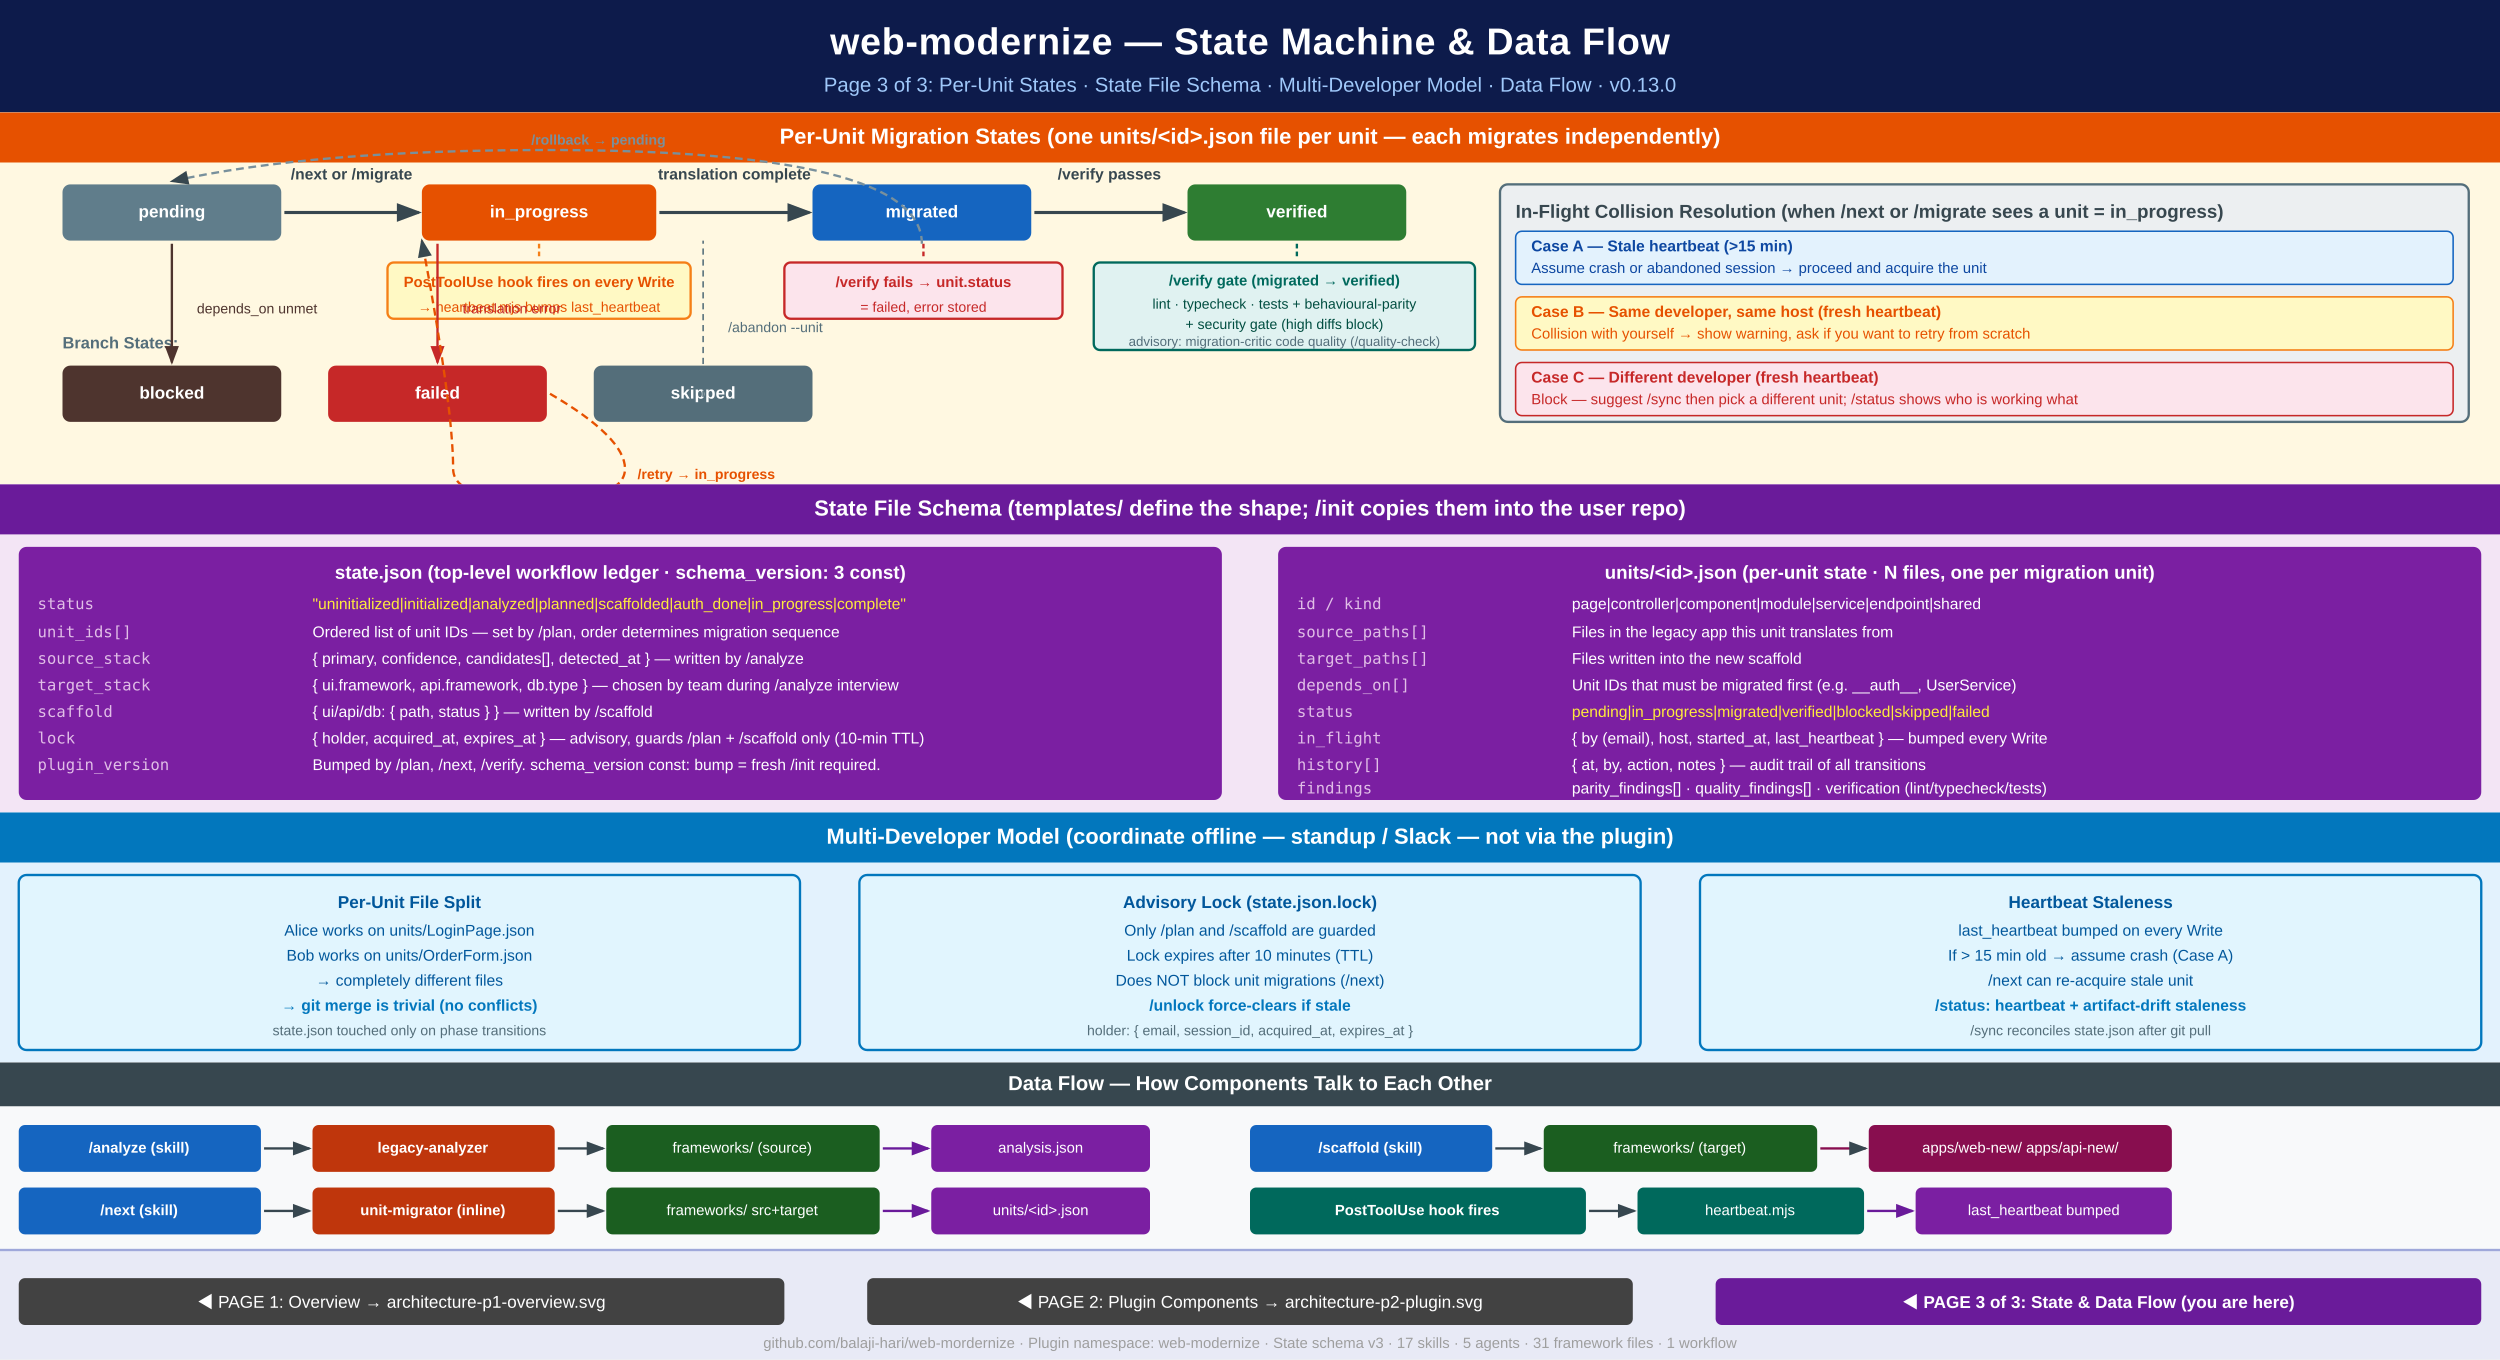
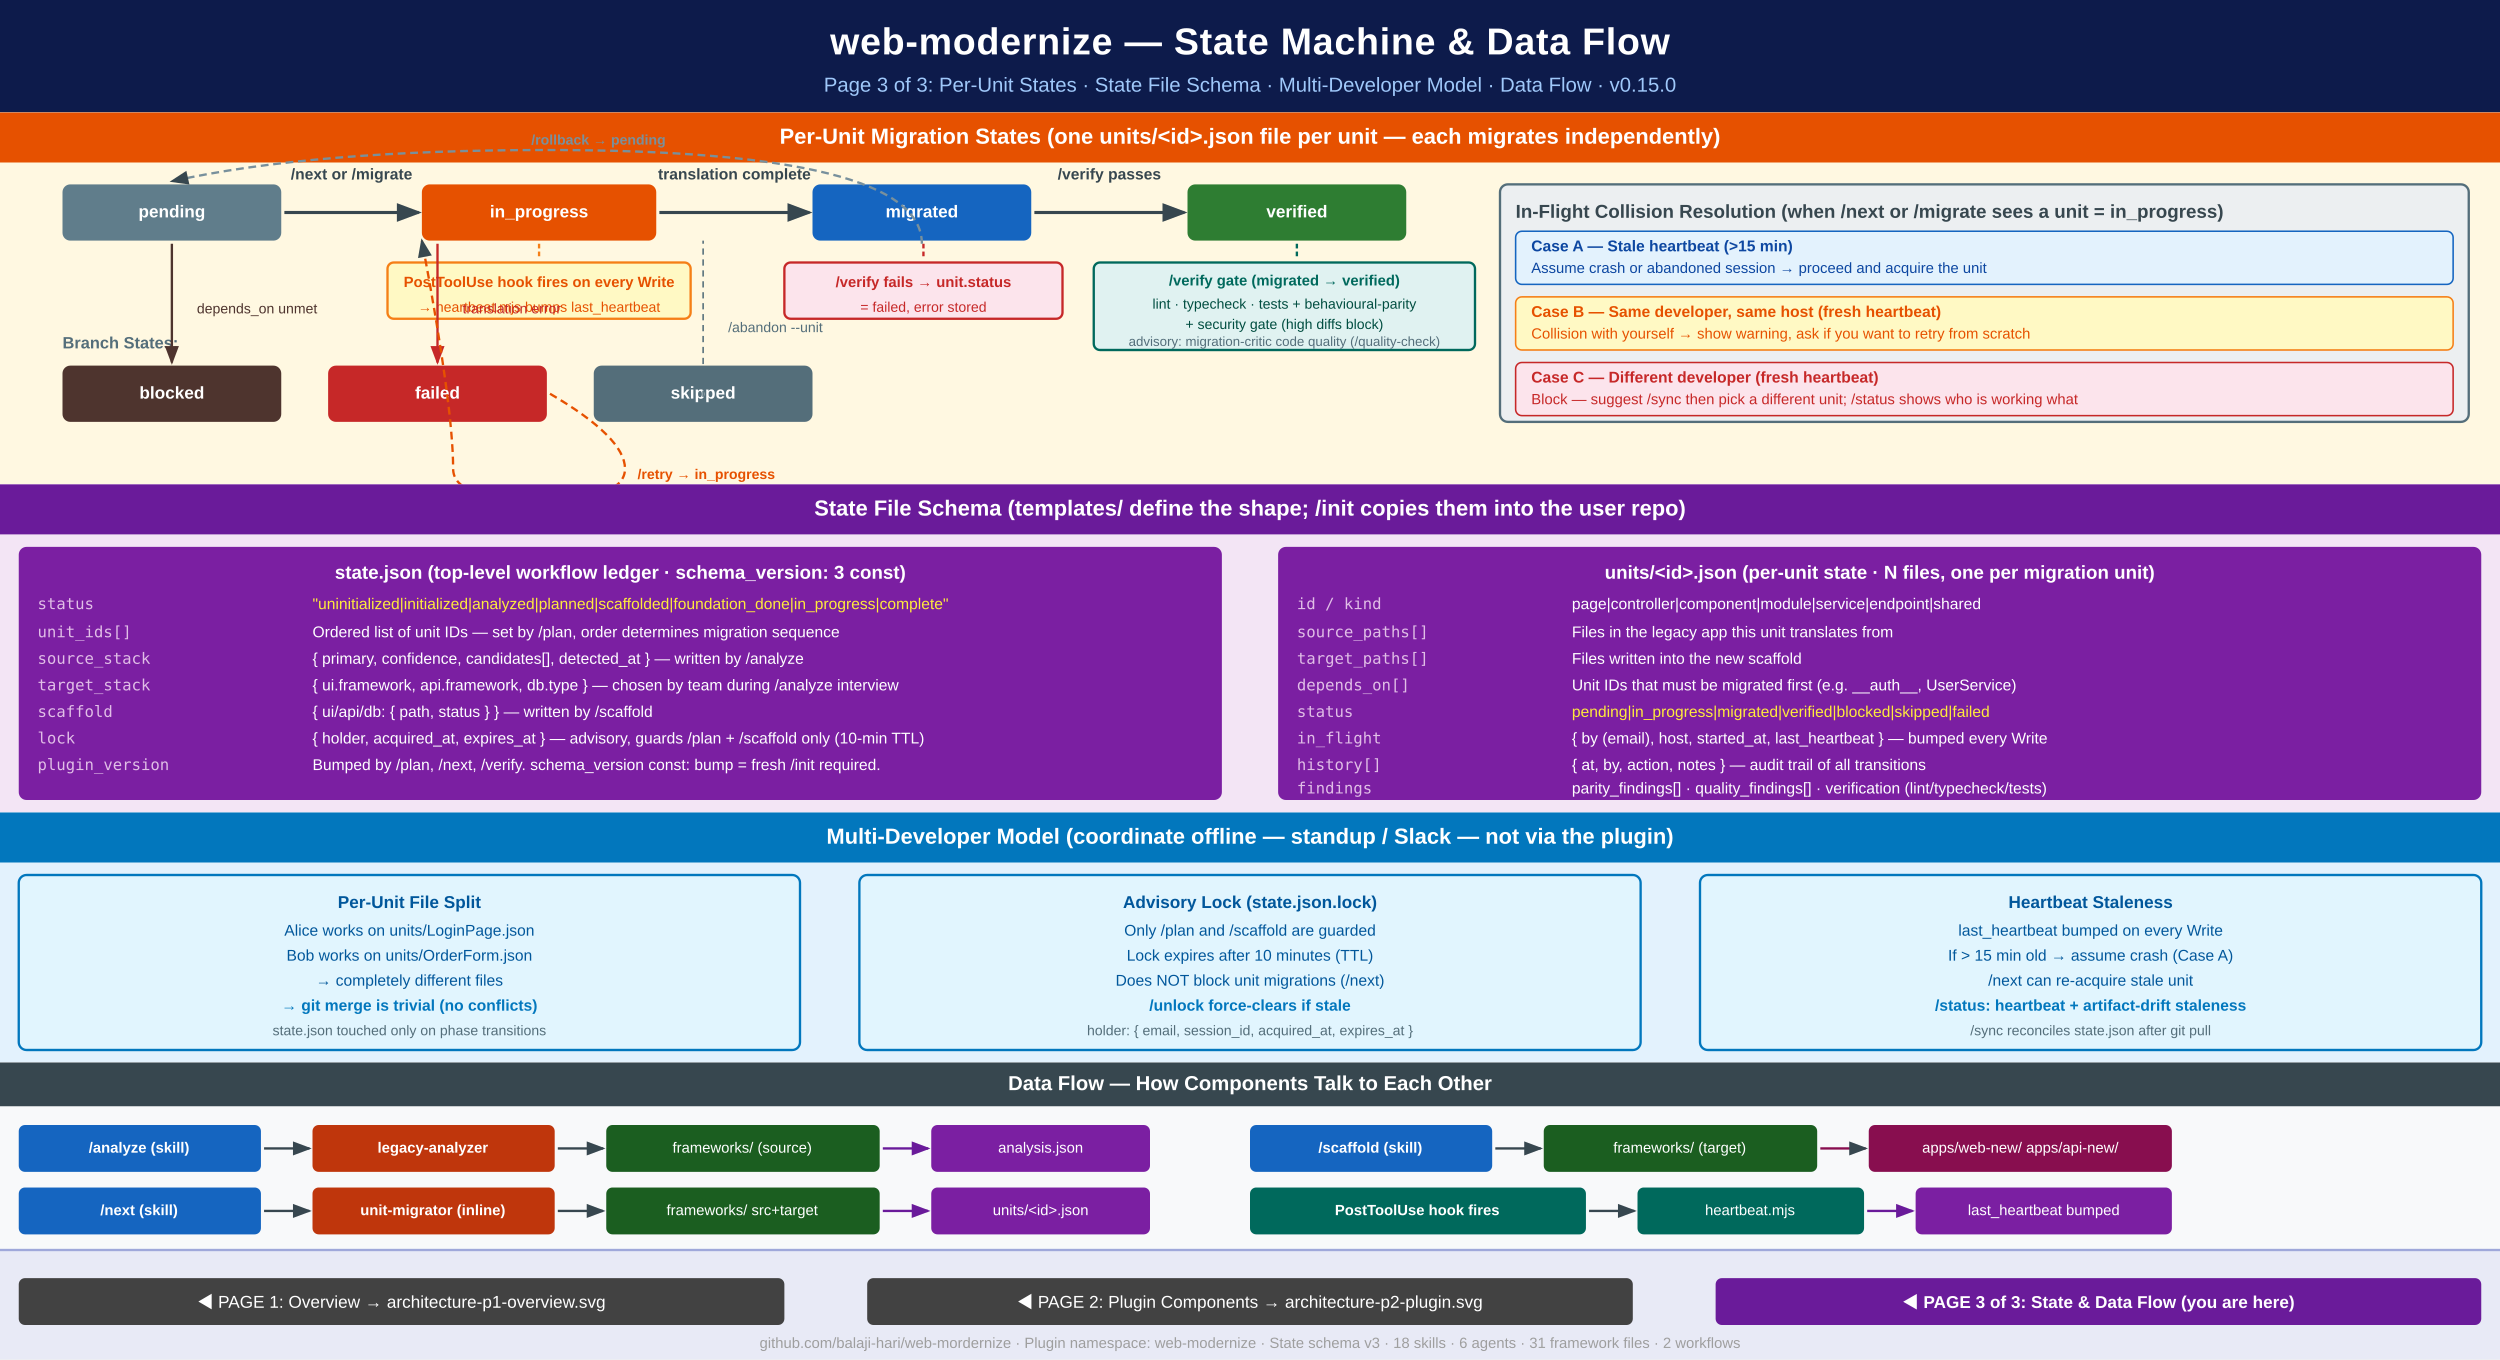
<svg xmlns="http://www.w3.org/2000/svg" viewBox="0 0 1600 870" width="1600" height="870" font-family="'Segoe UI',system-ui,-apple-system,Arial,sans-serif">
  <defs>
    <marker id="ah" markerWidth="8" markerHeight="8" refX="7" refY="3" orient="auto">
      <path d="M0,0 L0,6 L8,3 z" fill="#37474f" />
    </marker>
    <marker id="ahR" markerWidth="8" markerHeight="8" refX="7" refY="3" orient="auto">
      <path d="M0,0 L0,6 L8,3 z" fill="#c62828" />
    </marker>
    <marker id="ahB" markerWidth="8" markerHeight="8" refX="7" refY="3" orient="auto">
      <path d="M0,0 L0,6 L8,3 z" fill="#4e342e" />
    </marker>
    <marker id="ahS" markerWidth="8" markerHeight="8" refX="7" refY="3" orient="auto">
      <path d="M0,0 L0,6 L8,3 z" fill="#546e7a" />
    </marker>
    <marker id="ahG" markerWidth="8" markerHeight="8" refX="7" refY="3" orient="auto">
      <path d="M0,0 L0,6 L8,3 z" fill="#2e7d32" />
    </marker>
    <marker id="ahP" markerWidth="8" markerHeight="8" refX="7" refY="3" orient="auto">
      <path d="M0,0 L0,6 L8,3 z" fill="#6a1b9a" />
    </marker>
  </defs>
  <rect width="1600" height="870" fill="#eceff1" />
  <rect x="0" y="0" width="1600" height="72" fill="#0d1b4b" />
  <text x="800" y="28" text-anchor="middle" dominant-baseline="middle" fill="white" font-size="24" font-weight="700" letter-spacing="0.5">web-modernize — State Machine &amp; Data Flow</text>
-   <text x="800" y="55" text-anchor="middle" dominant-baseline="middle" fill="#9fc8fa" font-size="13">Page 3 of 3: Per-Unit States · State File Schema · Multi-Developer Model · Data Flow  ·  v0.13.0</text>
+   <text x="800" y="55" text-anchor="middle" dominant-baseline="middle" fill="#9fc8fa" font-size="13">Page 3 of 3: Per-Unit States · State File Schema · Multi-Developer Model · Data Flow  ·  v0.15.0</text>
  <rect x="0" y="72" width="1600" height="238" fill="#fff8e1" />
  <rect x="0" y="72" width="1600" height="32" fill="#e65100" />
  <text x="800" y="88" text-anchor="middle" dominant-baseline="middle" fill="white" font-size="14" font-weight="700">Per-Unit Migration States  (one units/&lt;id&gt;.json file per unit — each migrates independently)</text>
  <rect x="40" y="118" width="140" height="36" rx="5" fill="#607d8b" />
  <text x="110" y="136" text-anchor="middle" dominant-baseline="middle" fill="white" font-size="11" font-weight="600">pending</text>
  <rect x="270" y="118" width="150" height="36" rx="5" fill="#e65100" />
  <text x="345" y="136" text-anchor="middle" dominant-baseline="middle" fill="white" font-size="11" font-weight="600">in_progress</text>
  <rect x="520" y="118" width="140" height="36" rx="5" fill="#1565c0" />
  <text x="590" y="136" text-anchor="middle" dominant-baseline="middle" fill="white" font-size="11" font-weight="600">migrated</text>
  <rect x="760" y="118" width="140" height="36" rx="5" fill="#2e7d32" />
  <text x="830" y="136" text-anchor="middle" dominant-baseline="middle" fill="white" font-size="11" font-weight="600">verified</text>
  <line x1="182" y1="136" x2="268" y2="136" stroke="#37474f" stroke-width="2" marker-end="url(#ah)" />
  <line x1="422" y1="136" x2="518" y2="136" stroke="#37474f" stroke-width="2" marker-end="url(#ah)" />
  <line x1="662" y1="136" x2="758" y2="136" stroke="#37474f" stroke-width="2" marker-end="url(#ah)" />
  <text x="225" y="112" text-anchor="middle" dominant-baseline="middle" fill="#37474f" font-size="10" font-weight="600">/next or /migrate</text>
  <text x="470" y="112" text-anchor="middle" dominant-baseline="middle" fill="#37474f" font-size="10" font-weight="600">translation complete</text>
  <text x="710" y="112" text-anchor="middle" dominant-baseline="middle" fill="#37474f" font-size="10" font-weight="600">/verify passes</text>
  <rect x="248" y="168" width="194" height="36" rx="4" fill="#fff9c4" stroke="#f57f17" stroke-width="1.5" />
  <text x="345" y="181" text-anchor="middle" dominant-baseline="middle" fill="#e65100" font-size="9.5" font-weight="600">PostToolUse hook fires on every Write</text>
  <text x="345" y="197" text-anchor="middle" dominant-baseline="middle" fill="#e65100" font-size="9">→ heartbeat.mjs bumps last_heartbeat</text>
  <line x1="345" y1="156" x2="345" y2="166" stroke="#f57f17" stroke-width="1.5" stroke-dasharray="3,2" />
  <rect x="502" y="168" width="178" height="36" rx="4" fill="#fce4ec" stroke="#c62828" stroke-width="1.5" />
  <text x="591" y="181" text-anchor="middle" dominant-baseline="middle" fill="#c62828" font-size="9.5" font-weight="600">/verify fails → unit.status</text>
  <text x="591" y="197" text-anchor="middle" dominant-baseline="middle" fill="#c62828" font-size="9">= failed, error stored</text>
  <line x1="591" y1="156" x2="591" y2="166" stroke="#c62828" stroke-width="1.5" stroke-dasharray="3,2" />
  <rect x="700" y="168" width="244" height="56" rx="4" fill="#e0f2f1" stroke="#00695c" stroke-width="1.5" />
  <text x="822" y="180" text-anchor="middle" dominant-baseline="middle" fill="#00695c" font-size="9.5" font-weight="700">/verify gate (migrated → verified)</text>
  <text x="822" y="195" text-anchor="middle" dominant-baseline="middle" fill="#004d40" font-size="9">lint · typecheck · tests + behavioural-parity</text>
  <text x="822" y="208" text-anchor="middle" dominant-baseline="middle" fill="#004d40" font-size="9">+ security gate (high diffs block)</text>
  <text x="822" y="219" text-anchor="middle" dominant-baseline="middle" fill="#546e7a" font-size="8.5">advisory: migration-critic code quality (/quality-check)</text>
  <line x1="830" y1="156" x2="830" y2="166" stroke="#00695c" stroke-width="1.5" stroke-dasharray="3,2" />
  <text x="40" y="220" dominant-baseline="middle" fill="#546e7a" font-size="10.5" font-weight="700">Branch States:</text>
  <rect x="40" y="234" width="140" height="36" rx="5" fill="#4e342e" />
  <text x="110" y="252" text-anchor="middle" dominant-baseline="middle" fill="white" font-size="11" font-weight="600">blocked</text>
  <rect x="210" y="234" width="140" height="36" rx="5" fill="#c62828" />
  <text x="280" y="252" text-anchor="middle" dominant-baseline="middle" fill="white" font-size="11" font-weight="600">failed</text>
  <rect x="380" y="234" width="140" height="36" rx="5" fill="#546e7a" />
  <text x="450" y="252" text-anchor="middle" dominant-baseline="middle" fill="white" font-size="11" font-weight="600">skipped</text>
  <line x1="110" y1="156" x2="110" y2="232" stroke="#4e342e" stroke-width="1.5" marker-end="url(#ahB)" />
  <text x="126" y="198" dominant-baseline="middle" fill="#4e342e" font-size="9">depends_on unmet</text>
  <line x1="280" y1="156" x2="280" y2="232" stroke="#c62828" stroke-width="1.5" marker-end="url(#ahR)" />
  <text x="296" y="198" dominant-baseline="middle" fill="#c62828" font-size="9">translation error</text>
  <line x1="450" y1="254" x2="450" y2="154" stroke="#546e7a" stroke-width="1" stroke-dasharray="4,3" />
  <text x="466" y="210" dominant-baseline="middle" fill="#546e7a" font-size="9">/abandon --unit</text>
  <path d="M 352 252 Q 400 280 400 300 Q 400 320 345 320 Q 290 320 290 300 Q 290 260 270 154" fill="none" stroke="#e65100" stroke-width="1.5" stroke-dasharray="5,3" marker-end="url(#ah)" />
  <text x="408" y="304" dominant-baseline="middle" fill="#e65100" font-size="9" font-weight="600">/retry → in_progress</text>
  <path d="M 590 156 Q 590 96 350 96 Q 200 96 110 116" fill="none" stroke="#78909c" stroke-width="1.5" stroke-dasharray="5,3" marker-end="url(#ah)" />
  <text x="340" y="90" dominant-baseline="middle" fill="#78909c" font-size="9" font-weight="600">/rollback → pending</text>
  <rect x="960" y="118" width="620" height="152" rx="5" fill="#eceff1" stroke="#546e7a" stroke-width="1.5" />
  <text x="970" y="136" dominant-baseline="middle" fill="#37474f" font-size="12" font-weight="700">In-Flight Collision Resolution  (when /next or /migrate sees a unit = in_progress)</text>
  <rect x="970" y="148" width="600" height="34" rx="4" fill="#e3f2fd" stroke="#1565c0" stroke-width="1" />
  <text x="980" y="158" dominant-baseline="middle" fill="#0d47a1" font-size="10" font-weight="700">Case A — Stale heartbeat (&gt;15 min)</text>
  <text x="980" y="172" dominant-baseline="middle" fill="#0d47a1" font-size="9.5">Assume crash or abandoned session → proceed and acquire the unit</text>
  <rect x="970" y="190" width="600" height="34" rx="4" fill="#fff9c4" stroke="#f57f17" stroke-width="1" />
  <text x="980" y="200" dominant-baseline="middle" fill="#e65100" font-size="10" font-weight="700">Case B — Same developer, same host (fresh heartbeat)</text>
  <text x="980" y="214" dominant-baseline="middle" fill="#e65100" font-size="9.5">Collision with yourself → show warning, ask if you want to retry from scratch</text>
  <rect x="970" y="232" width="600" height="34" rx="4" fill="#fce4ec" stroke="#c62828" stroke-width="1" />
  <text x="980" y="242" dominant-baseline="middle" fill="#c62828" font-size="10" font-weight="700">Case C — Different developer (fresh heartbeat)</text>
  <text x="980" y="256" dominant-baseline="middle" fill="#c62828" font-size="9.5">Block — suggest /sync then pick a different unit; /status shows who is working what</text>
  <rect x="0" y="310" width="1600" height="210" fill="#f3e5f5" />
  <rect x="0" y="310" width="1600" height="32" fill="#6a1b9a" />
  <text x="800" y="326" text-anchor="middle" dominant-baseline="middle" fill="white" font-size="14" font-weight="700">State File Schema  (templates/ define the shape; /init copies them into the user repo)</text>
  <rect x="12" y="350" width="770" height="162" rx="5" fill="#7b1fa2" />
  <text x="397" y="367" text-anchor="middle" dominant-baseline="middle" fill="white" font-size="12" font-weight="700">state.json  (top-level workflow ledger  ·  schema_version: 3 const)</text>
  <text x="24" y="387" dominant-baseline="middle" fill="#e1bee7" font-size="10" font-family="'Cascadia Code','Consolas',monospace">status         </text>
-   <text x="200" y="387" dominant-baseline="middle" fill="#ffeb3b" font-size="10">"uninitialized|initialized|analyzed|planned|scaffolded|auth_done|in_progress|complete"</text>
+   <text x="200" y="387" dominant-baseline="middle" fill="#ffeb3b" font-size="10">"uninitialized|initialized|analyzed|planned|scaffolded|foundation_done|in_progress|complete"</text>
  <text x="24" y="405" dominant-baseline="middle" fill="#e1bee7" font-size="10" font-family="'Cascadia Code','Consolas',monospace">unit_ids[]     </text>
  <text x="200" y="405" dominant-baseline="middle" fill="white" font-size="10">Ordered list of unit IDs — set by /plan, order determines migration sequence</text>
  <text x="24" y="422" dominant-baseline="middle" fill="#e1bee7" font-size="10" font-family="'Cascadia Code','Consolas',monospace">source_stack   </text>
  <text x="200" y="422" dominant-baseline="middle" fill="white" font-size="10">{ primary, confidence, candidates[], detected_at }  — written by /analyze</text>
  <text x="24" y="439" dominant-baseline="middle" fill="#e1bee7" font-size="10" font-family="'Cascadia Code','Consolas',monospace">target_stack   </text>
  <text x="200" y="439" dominant-baseline="middle" fill="white" font-size="10">{ ui.framework, api.framework, db.type }  — chosen by team during /analyze interview</text>
  <text x="24" y="456" dominant-baseline="middle" fill="#e1bee7" font-size="10" font-family="'Cascadia Code','Consolas',monospace">scaffold       </text>
  <text x="200" y="456" dominant-baseline="middle" fill="white" font-size="10">{ ui/api/db: { path, status } }  — written by /scaffold</text>
  <text x="24" y="473" dominant-baseline="middle" fill="#e1bee7" font-size="10" font-family="'Cascadia Code','Consolas',monospace">lock           </text>
  <text x="200" y="473" dominant-baseline="middle" fill="white" font-size="10">{ holder, acquired_at, expires_at }  — advisory, guards /plan + /scaffold only (10-min TTL)</text>
  <text x="24" y="490" dominant-baseline="middle" fill="#e1bee7" font-size="10" font-family="'Cascadia Code','Consolas',monospace">plugin_version </text>
  <text x="200" y="490" dominant-baseline="middle" fill="white" font-size="10">Bumped by /plan, /next, /verify. schema_version const: bump = fresh /init required.</text>
  <rect x="818" y="350" width="770" height="162" rx="5" fill="#7b1fa2" />
  <text x="1203" y="367" text-anchor="middle" dominant-baseline="middle" fill="white" font-size="12" font-weight="700">units/&lt;id&gt;.json  (per-unit state  ·  N files, one per migration unit)</text>
  <text x="830" y="387" dominant-baseline="middle" fill="#e1bee7" font-size="10" font-family="'Cascadia Code','Consolas',monospace">id / kind      </text>
  <text x="1006" y="387" dominant-baseline="middle" fill="white" font-size="10">page|controller|component|module|service|endpoint|shared</text>
  <text x="830" y="405" dominant-baseline="middle" fill="#e1bee7" font-size="10" font-family="'Cascadia Code','Consolas',monospace">source_paths[] </text>
  <text x="1006" y="405" dominant-baseline="middle" fill="white" font-size="10">Files in the legacy app this unit translates from</text>
  <text x="830" y="422" dominant-baseline="middle" fill="#e1bee7" font-size="10" font-family="'Cascadia Code','Consolas',monospace">target_paths[] </text>
  <text x="1006" y="422" dominant-baseline="middle" fill="white" font-size="10">Files written into the new scaffold</text>
  <text x="830" y="439" dominant-baseline="middle" fill="#e1bee7" font-size="10" font-family="'Cascadia Code','Consolas',monospace">depends_on[]   </text>
  <text x="1006" y="439" dominant-baseline="middle" fill="white" font-size="10">Unit IDs that must be migrated first (e.g. __auth__, UserService)</text>
  <text x="830" y="456" dominant-baseline="middle" fill="#e1bee7" font-size="10" font-family="'Cascadia Code','Consolas',monospace">status         </text>
  <text x="1006" y="456" dominant-baseline="middle" fill="#ffeb3b" font-size="10">pending|in_progress|migrated|verified|blocked|skipped|failed</text>
  <text x="830" y="473" dominant-baseline="middle" fill="#e1bee7" font-size="10" font-family="'Cascadia Code','Consolas',monospace">in_flight      </text>
  <text x="1006" y="473" dominant-baseline="middle" fill="white" font-size="10">{ by (email), host, started_at, last_heartbeat }  — bumped every Write</text>
  <text x="830" y="490" dominant-baseline="middle" fill="#e1bee7" font-size="10" font-family="'Cascadia Code','Consolas',monospace">history[]      </text>
  <text x="1006" y="490" dominant-baseline="middle" fill="white" font-size="10">{ at, by, action, notes }  — audit trail of all transitions</text>
  <text x="830" y="505" dominant-baseline="middle" fill="#e1bee7" font-size="10" font-family="'Cascadia Code','Consolas',monospace">findings       </text>
  <text x="1006" y="505" dominant-baseline="middle" fill="white" font-size="10">parity_findings[] · quality_findings[] · verification (lint/typecheck/tests)</text>
  <rect x="0" y="520" width="1600" height="160" fill="#e3f2fd" />
  <rect x="0" y="520" width="1600" height="32" fill="#0277bd" />
  <text x="800" y="536" text-anchor="middle" dominant-baseline="middle" fill="white" font-size="14" font-weight="700">Multi-Developer Model  (coordinate offline — standup / Slack — not via the plugin)</text>
  <rect x="12" y="560" width="500" height="112" rx="5" fill="#e1f5fe" stroke="#0277bd" stroke-width="1.5" />
  <text x="262" y="578" text-anchor="middle" dominant-baseline="middle" fill="#01579b" font-size="11" font-weight="700">Per-Unit File Split</text>
  <text x="262" y="596" text-anchor="middle" dominant-baseline="middle" fill="#01579b" font-size="10">Alice works on units/LoginPage.json</text>
  <text x="262" y="612" text-anchor="middle" dominant-baseline="middle" fill="#01579b" font-size="10">Bob works on units/OrderForm.json</text>
  <text x="262" y="628" text-anchor="middle" dominant-baseline="middle" fill="#01579b" font-size="10">→ completely different files</text>
  <text x="262" y="644" text-anchor="middle" dominant-baseline="middle" fill="#0277bd" font-size="10" font-weight="600">→ git merge is trivial (no conflicts)</text>
  <text x="262" y="660" text-anchor="middle" dominant-baseline="middle" fill="#546e7a" font-size="9">state.json touched only on phase transitions</text>
  <rect x="550" y="560" width="500" height="112" rx="5" fill="#e1f5fe" stroke="#0277bd" stroke-width="1.5" />
  <text x="800" y="578" text-anchor="middle" dominant-baseline="middle" fill="#01579b" font-size="11" font-weight="700">Advisory Lock  (state.json.lock)</text>
  <text x="800" y="596" text-anchor="middle" dominant-baseline="middle" fill="#01579b" font-size="10">Only /plan and /scaffold are guarded</text>
  <text x="800" y="612" text-anchor="middle" dominant-baseline="middle" fill="#01579b" font-size="10">Lock expires after 10 minutes (TTL)</text>
  <text x="800" y="628" text-anchor="middle" dominant-baseline="middle" fill="#01579b" font-size="10">Does NOT block unit migrations (/next)</text>
  <text x="800" y="644" text-anchor="middle" dominant-baseline="middle" fill="#0277bd" font-size="10" font-weight="600">/unlock force-clears if stale</text>
  <text x="800" y="660" text-anchor="middle" dominant-baseline="middle" fill="#546e7a" font-size="9">holder: { email, session_id, acquired_at, expires_at }</text>
  <rect x="1088" y="560" width="500" height="112" rx="5" fill="#e1f5fe" stroke="#0277bd" stroke-width="1.5" />
  <text x="1338" y="578" text-anchor="middle" dominant-baseline="middle" fill="#01579b" font-size="11" font-weight="700">Heartbeat Staleness</text>
  <text x="1338" y="596" text-anchor="middle" dominant-baseline="middle" fill="#01579b" font-size="10">last_heartbeat bumped on every Write</text>
  <text x="1338" y="612" text-anchor="middle" dominant-baseline="middle" fill="#01579b" font-size="10">If &gt; 15 min old → assume crash (Case A)</text>
  <text x="1338" y="628" text-anchor="middle" dominant-baseline="middle" fill="#01579b" font-size="10">/next can re-acquire stale unit</text>
  <text x="1338" y="644" text-anchor="middle" dominant-baseline="middle" fill="#0277bd" font-size="10" font-weight="600">/status: heartbeat + artifact-drift staleness</text>
  <text x="1338" y="660" text-anchor="middle" dominant-baseline="middle" fill="#546e7a" font-size="9">/sync reconciles state.json after git pull</text>
  <rect x="0" y="680" width="1600" height="120" fill="#f8f9fa" />
  <rect x="0" y="680" width="1600" height="28" fill="#37474f" />
  <text x="800" y="694" text-anchor="middle" dominant-baseline="middle" fill="white" font-size="13" font-weight="700">Data Flow — How Components Talk to Each Other</text>
  <rect x="12" y="720" width="155" height="30" rx="4" fill="#1565c0" />
  <text x="89" y="735" text-anchor="middle" dominant-baseline="middle" fill="white" font-size="9.5" font-weight="600">/analyze (skill)</text>
  <line x1="169" y1="735" x2="198" y2="735" stroke="#37474f" stroke-width="1.5" marker-end="url(#ah)" />
  <rect x="200" y="720" width="155" height="30" rx="4" fill="#bf360c" />
  <text x="277" y="735" text-anchor="middle" dominant-baseline="middle" fill="white" font-size="9.5" font-weight="600">legacy-analyzer</text>
  <line x1="357" y1="735" x2="386" y2="735" stroke="#37474f" stroke-width="1.5" marker-end="url(#ah)" />
  <rect x="388" y="720" width="175" height="30" rx="4" fill="#1b5e20" />
  <text x="475" y="735" text-anchor="middle" dominant-baseline="middle" fill="white" font-size="9.5">frameworks/ (source)</text>
  <line x1="565" y1="735" x2="594" y2="735" stroke="#6a1b9a" stroke-width="1.5" marker-end="url(#ahP)" />
  <rect x="596" y="720" width="140" height="30" rx="4" fill="#7b1fa2" />
  <text x="666" y="735" text-anchor="middle" dominant-baseline="middle" fill="white" font-size="9.5">analysis.json</text>
  <rect x="800" y="720" width="155" height="30" rx="4" fill="#1565c0" />
  <text x="877" y="735" text-anchor="middle" dominant-baseline="middle" fill="white" font-size="9.5" font-weight="600">/scaffold (skill)</text>
  <line x1="957" y1="735" x2="986" y2="735" stroke="#37474f" stroke-width="1.5" marker-end="url(#ah)" />
  <rect x="988" y="720" width="175" height="30" rx="4" fill="#1b5e20" />
  <text x="1075" y="735" text-anchor="middle" dominant-baseline="middle" fill="white" font-size="9.5">frameworks/ (target)</text>
  <line x1="1165" y1="735" x2="1194" y2="735" stroke="#880e4f" stroke-width="1.5" marker-end="url(#ah)" />
  <rect x="1196" y="720" width="194" height="30" rx="4" fill="#880e4f" />
  <text x="1293" y="735" text-anchor="middle" dominant-baseline="middle" fill="white" font-size="9.5">apps/web-new/ apps/api-new/</text>
  <rect x="12" y="760" width="155" height="30" rx="4" fill="#1565c0" />
  <text x="89" y="775" text-anchor="middle" dominant-baseline="middle" fill="white" font-size="9.5" font-weight="600">/next (skill)</text>
  <line x1="169" y1="775" x2="198" y2="775" stroke="#37474f" stroke-width="1.5" marker-end="url(#ah)" />
  <rect x="200" y="760" width="155" height="30" rx="4" fill="#bf360c" />
  <text x="277" y="775" text-anchor="middle" dominant-baseline="middle" fill="white" font-size="9.5" font-weight="600">unit-migrator (inline)</text>
  <line x1="357" y1="775" x2="386" y2="775" stroke="#37474f" stroke-width="1.5" marker-end="url(#ah)" />
  <rect x="388" y="760" width="175" height="30" rx="4" fill="#1b5e20" />
  <text x="475" y="775" text-anchor="middle" dominant-baseline="middle" fill="white" font-size="9.5">frameworks/ src+target</text>
  <line x1="565" y1="775" x2="594" y2="775" stroke="#6a1b9a" stroke-width="1.5" marker-end="url(#ahP)" />
  <rect x="596" y="760" width="140" height="30" rx="4" fill="#7b1fa2" />
  <text x="666" y="775" text-anchor="middle" dominant-baseline="middle" fill="white" font-size="9.5">units/&lt;id&gt;.json</text>
  <rect x="800" y="760" width="215" height="30" rx="4" fill="#00695c" />
  <text x="907" y="775" text-anchor="middle" dominant-baseline="middle" fill="white" font-size="9.5" font-weight="600">PostToolUse hook fires</text>
  <line x1="1017" y1="775" x2="1046" y2="775" stroke="#37474f" stroke-width="1.5" marker-end="url(#ah)" />
  <rect x="1048" y="760" width="145" height="30" rx="4" fill="#00695c" />
  <text x="1120" y="775" text-anchor="middle" dominant-baseline="middle" fill="white" font-size="9.5">heartbeat.mjs</text>
  <line x1="1195" y1="775" x2="1224" y2="775" stroke="#6a1b9a" stroke-width="1.5" marker-end="url(#ahP)" />
  <rect x="1226" y="760" width="164" height="30" rx="4" fill="#7b1fa2" />
  <text x="1308" y="775" text-anchor="middle" dominant-baseline="middle" fill="white" font-size="9.5">last_heartbeat bumped</text>
  <rect x="0" y="800" width="1600" height="70" fill="#e8eaf6" />
  <line x1="0" y1="800" x2="1600" y2="800" stroke="#9fa8da" stroke-width="1.5" />
  <rect x="12" y="818" width="490" height="30" rx="4" fill="#424242" />
  <text x="257" y="833" text-anchor="middle" dominant-baseline="middle" fill="white" font-size="11">◀  PAGE 1: Overview  →  architecture-p1-overview.svg</text>
  <rect x="555" y="818" width="490" height="30" rx="4" fill="#424242" />
  <text x="800" y="833" text-anchor="middle" dominant-baseline="middle" fill="white" font-size="11">◀  PAGE 2: Plugin Components  →  architecture-p2-plugin.svg</text>
  <rect x="1098" y="818" width="490" height="30" rx="4" fill="#6a1b9a" />
  <text x="1343" y="833" text-anchor="middle" dominant-baseline="middle" fill="white" font-size="11" font-weight="700">◀  PAGE 3 of 3: State &amp; Data Flow  (you are here)</text>
  <text x="800" y="860" text-anchor="middle" dominant-baseline="middle" fill="#9e9e9e" font-size="9.5">
-   github.com/balaji-hari/web-mordernize  ·  Plugin namespace: web-modernize  ·  State schema v3  ·  17 skills  ·  5 agents  ·  31 framework files  ·  1 workflow
+   github.com/balaji-hari/web-mordernize  ·  Plugin namespace: web-modernize  ·  State schema v3  ·  18 skills  ·  6 agents  ·  31 framework files  ·  2 workflows
</text>
</svg>
